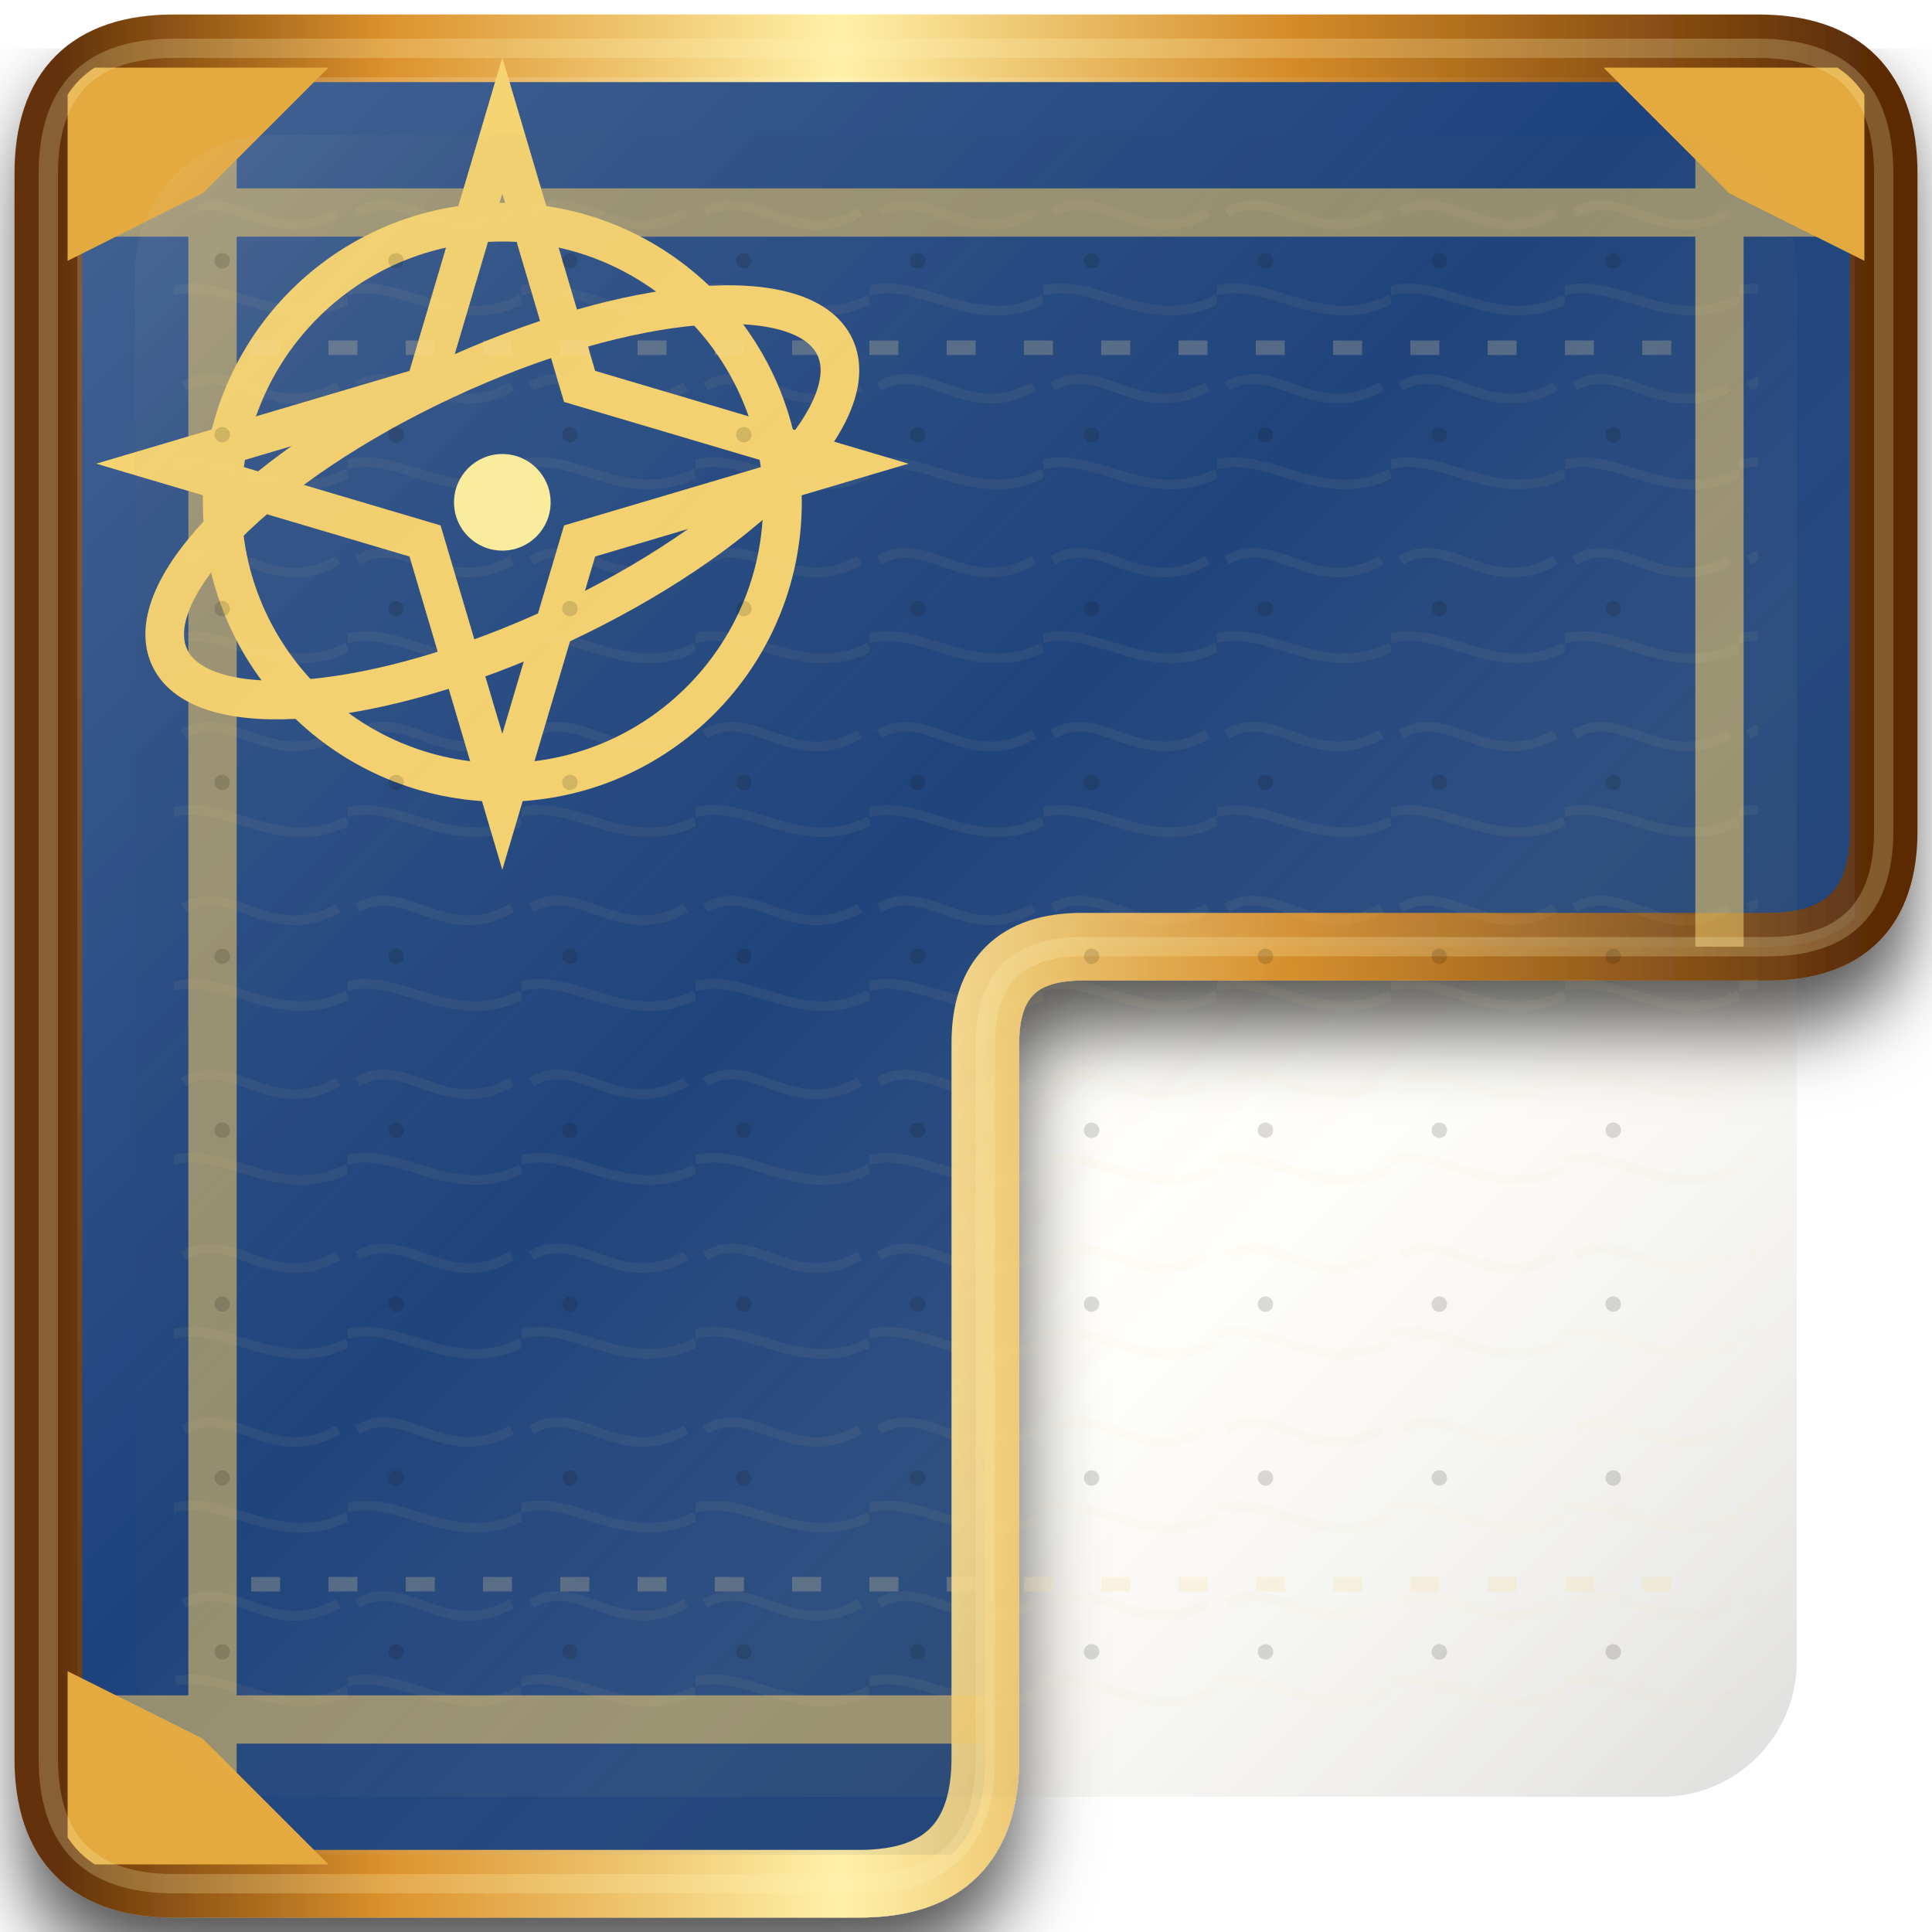
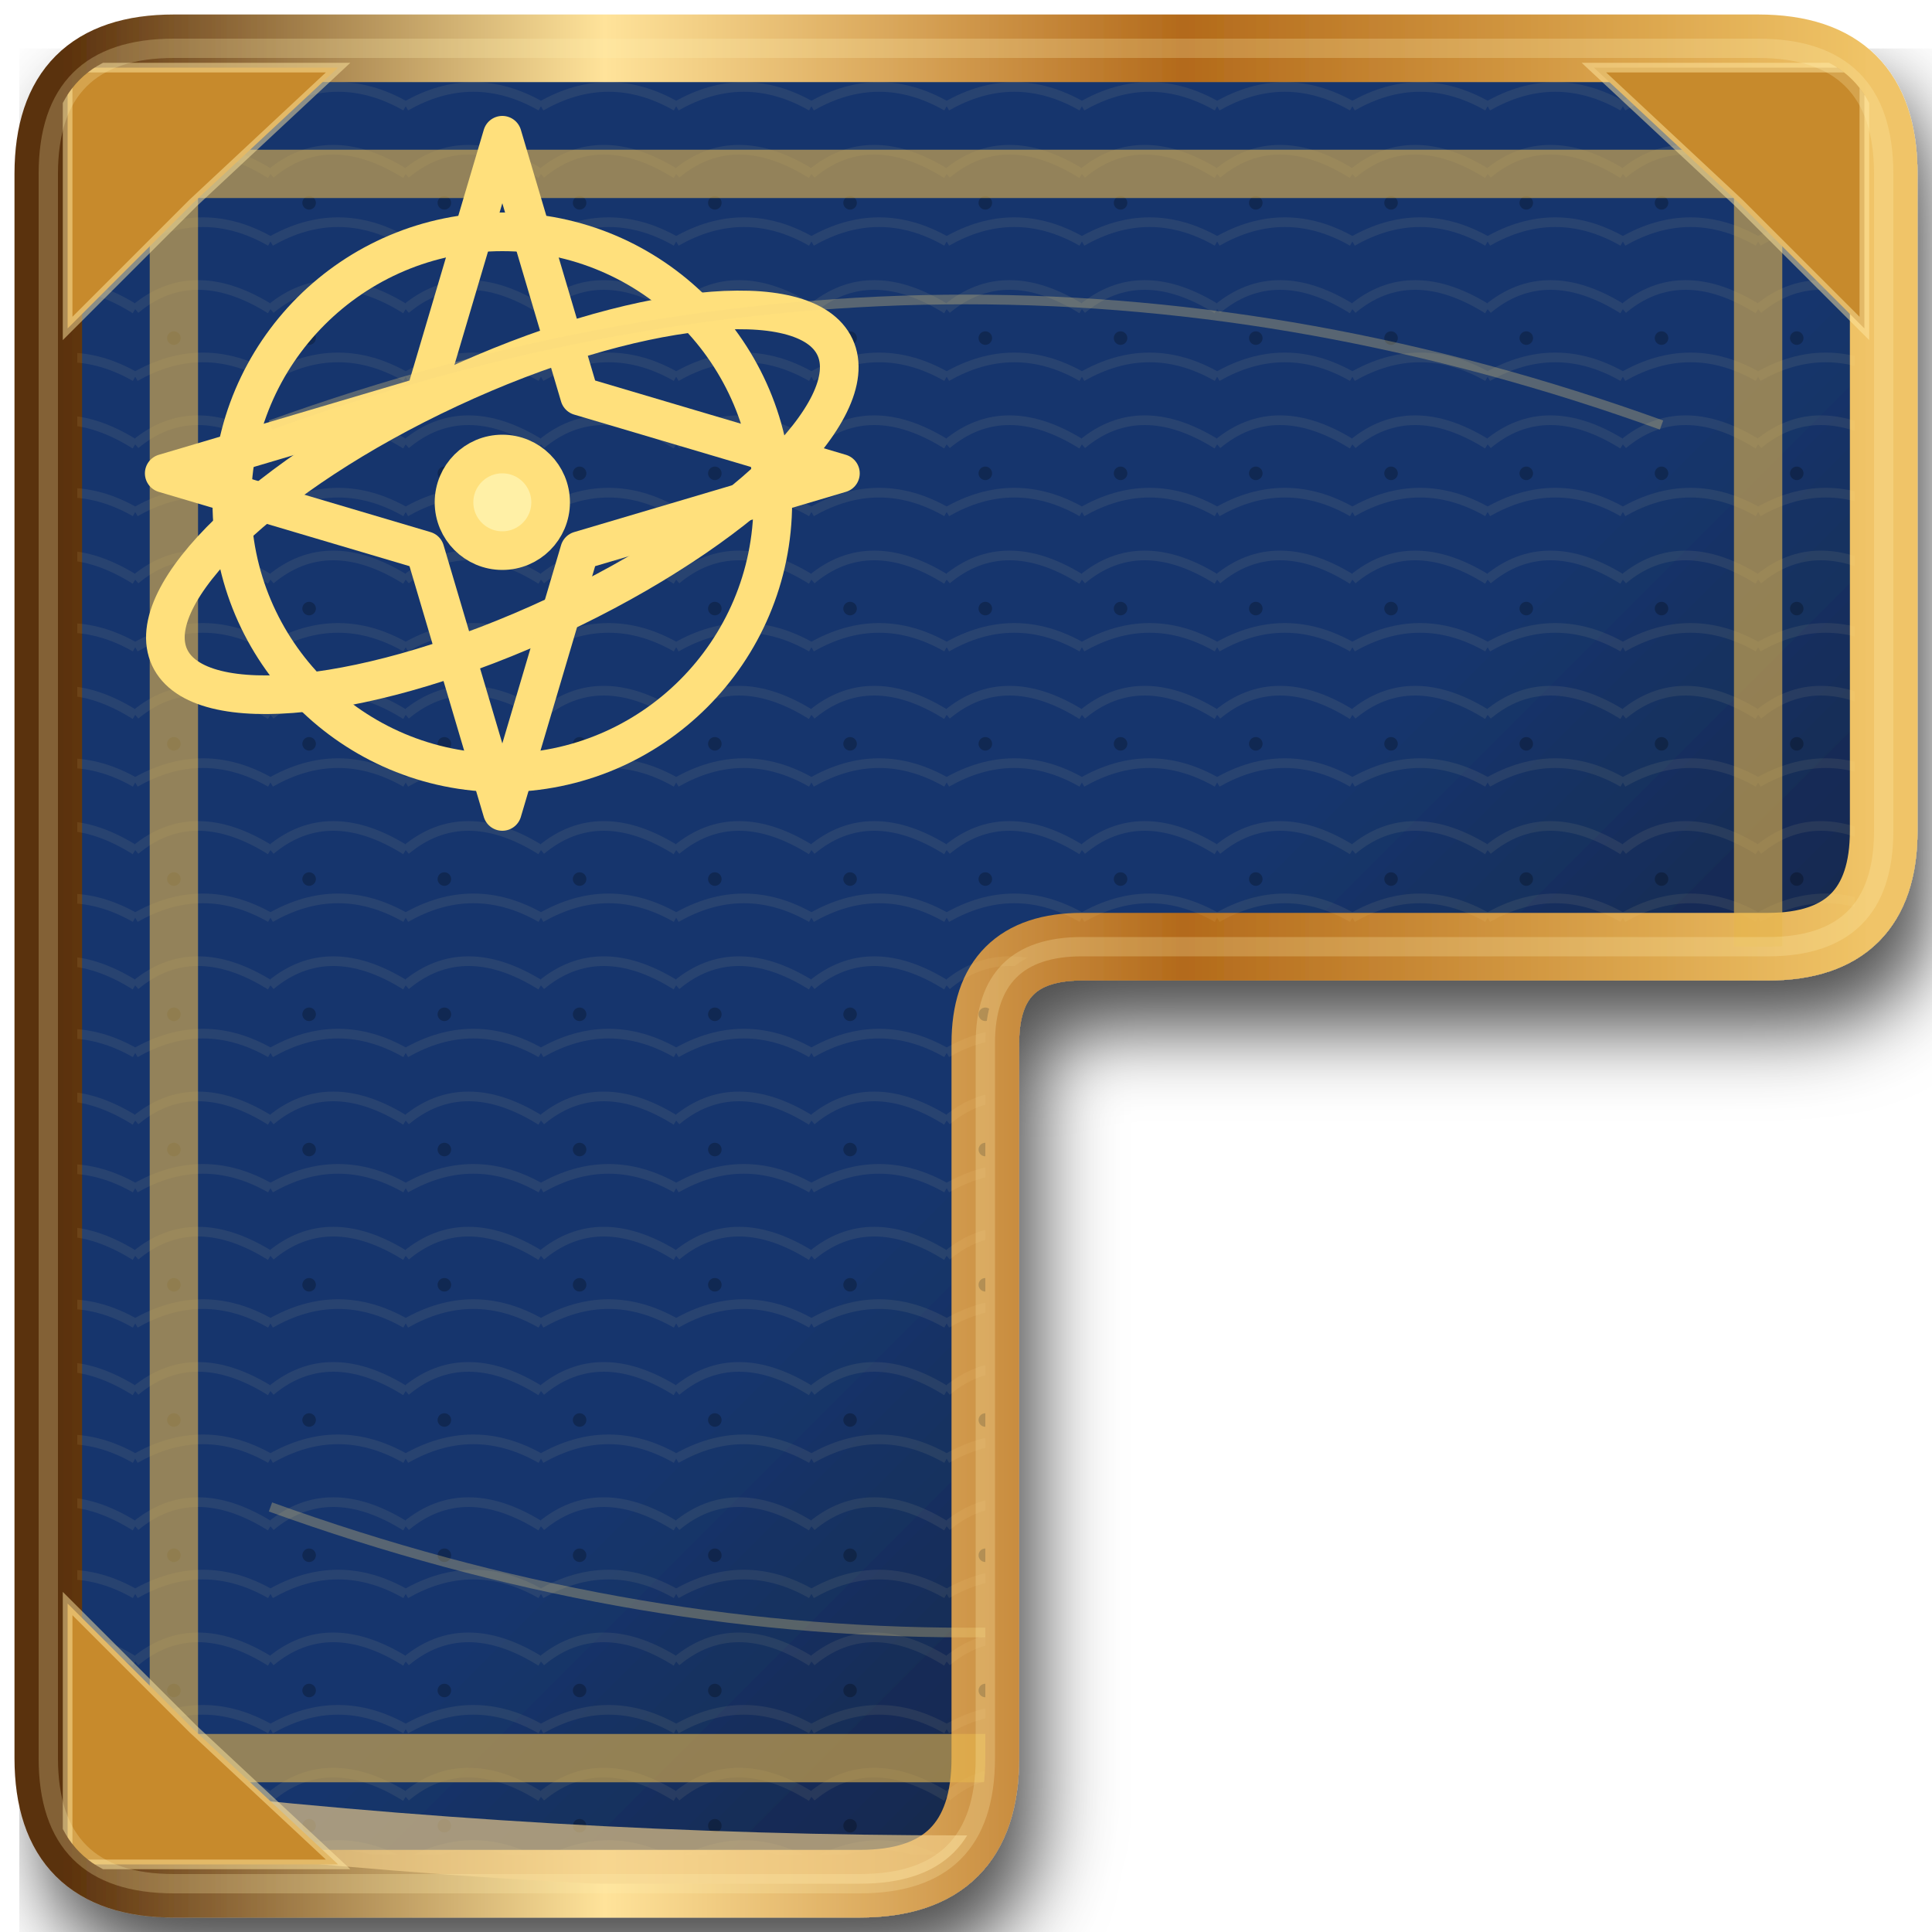
- <svg xmlns="http://www.w3.org/2000/svg" data-shape="L3-TL" data-missing="BR" data-role="celestial-codex" viewBox="0 0 200 200">
+ <svg xmlns="http://www.w3.org/2000/svg" data-shape="L3-TL" data-role="celestial-codex" viewBox="0 0 200 200">
  <defs>
-     <linearGradient id="gold" x1="0" x2="1">
-       <stop stop-color="#633307" />
-       <stop offset=".18" stop-color="#dc922d" />
-       <stop offset=".43" stop-color="#fff1a7" />
-       <stop offset=".68" stop-color="#d58b28" />
-       <stop offset="1" stop-color="#5b2c06" />
+     <linearGradient id="gold">
+       <stop stop-color="#5a300b" />
+       <stop offset=".3" stop-color="#ffe39a" />
+       <stop offset=".62" stop-color="#b36a1b" />
+       <stop offset="1" stop-color="#f0c467" />
    </linearGradient>
-     <linearGradient id="shine" x1="0" y1="0" x2="1" y2="1">
-       <stop stop-color="#fff" stop-opacity=".2" />
-       <stop offset=".45" stop-color="#fff" stop-opacity=".03" />
-       <stop offset="1" stop-color="#000" stop-opacity=".24" />
+     <linearGradient id="leather" x2="1" y2="1">
+       <stop stop-color="#15366d" />
+       <stop offset=".55" stop-color="#15366d" />
+       <stop offset="1" stop-color="#101522" />
    </linearGradient>
-     <filter id="s" x="-20%" y="-20%" width="150%" height="170%">
-       <feDropShadow dx="0" dy="5" stdDeviation="4" flood-color="#000" flood-opacity=".68" />
+     <pattern id="grain" width="14" height="14" patternUnits="userSpaceOnUse">
+       <path d="M0 4q6-5 14 0M0 11q7-4 14 0" fill="none" stroke="#ffe7a0" stroke-opacity=".08" />
+       <circle cx="4" cy="7" r=".7" fill="#000" opacity=".25" />
+     </pattern>
+     <clipPath id="sil">
+       <path d="M18 5H182Q195 5 195 18V86Q195 98 183 98H112Q102 98 102 108V182Q102 195 89 195H18Q5 195 5 182V18Q5 5 18 5Z" />
+     </clipPath>
+     <filter id="sh" x="-20%" y="-20%" width="150%" height="160%">
+       <feDropShadow dy="5" stdDeviation="4" flood-opacity=".7" />
    </filter>
-     <linearGradient id="leather" x1="0" y1="0" x2="1" y2="1">
-       <stop stop-color="#ffffff" stop-opacity=".16" />
-       <stop offset=".22" stop-color="#000" stop-opacity=".03" />
-       <stop offset=".62" stop-color="#fff0b0" stop-opacity=".08" />
-       <stop offset="1" stop-color="#000" stop-opacity=".28" />
-     </linearGradient>
-     <pattern id="grain" width="18" height="18" patternUnits="userSpaceOnUse">
-       <path d="M1 4c5-3 9 4 16 0M-2 13c6-4 12 4 20 0" fill="none" stroke="#f6df9b" stroke-opacity=".07" stroke-width="1" />
-       <circle cx="5" cy="9" r=".8" fill="#120b08" opacity=".18" />
-     </pattern>
  </defs>
-   <clipPath id="clip">
-     <path d="M18 5H182Q195 5 195 18V86Q195 98 183 98H112Q102 98 102 108V182Q102 195 89 195H18Q5 195 5 182V18Q5 5 18 5Z" />
-   </clipPath>
-   <path d="M18 5H182Q195 5 195 18V86Q195 98 183 98H112Q102 98 102 108V182Q102 195 89 195H18Q5 195 5 182V18Q5 5 18 5Z" fill="#173d79" stroke="url(#gold)" stroke-width="7" stroke-linejoin="round" filter="url(#s)" />
-   <g clip-path="url(#clip)">
-     <rect x="8" y="8" width="184" height="184" fill="url(#shine)" />
-     <path d="M22 8V192M178 8V192M8 22H192M8 178H192" stroke="#f2c968" stroke-width="5" opacity=".56" />
-     <g fill="#e4aa3f">
-       <path d="M7 7h27L21 20 7 27Z" />
-       <path d="M193 7h-27l13 13 14 7Z" />
-       <path d="M7 193h27l-13-13-14-7Z" />
-       <path d="M193 193h-27l13-13 14-7Z" />
+   <path d="M18 5H182Q195 5 195 18V86Q195 98 183 98H112Q102 98 102 108V182Q102 195 89 195H18Q5 195 5 182V18Q5 5 18 5Z" fill="url(#leather)" stroke="url(#gold)" stroke-width="7" stroke-linejoin="round" filter="url(#sh)" />
+   <g clip-path="url(#sil)">
+     <rect x="8" y="8" width="184" height="184" fill="url(#grain)" />
+     <path d="M18 18H182M18 182H182M18 18V182M182 18V182" fill="none" stroke="#e6b64d" stroke-width="5" opacity=".6" />
+     <path d="M14 188Q100 198 186 188" fill="none" stroke="#f3d08a" stroke-width="6" opacity=".65" />
+     <g fill="#c78a2c" stroke="#ffe8a3" stroke-opacity=".5">
+       <path d="M7 7h28L20 21 7 34Z" />
+       <path d="M193 7h-28l15 14 13 13Z" />
+       <path d="M7 193h28l-15-14-13-13Z" />
+       <path d="M193 193h-28l15-14 13-13Z" />
+     </g>
+     <g transform="translate(52 52)" fill="none" stroke="#ffe07c" stroke-width="4" stroke-linejoin="round">
+       <circle r="28" />
+       <ellipse rx="38" ry="13" transform="rotate(-25)" />
+       <path d="M0-38l8 27 27 8-27 8-8 27-8-27-27-8 27-8Z" />
+       <circle r="5" fill="#fff0a6" />
+     </g>
+     <g fill="none" stroke="#f5d67c" stroke-opacity=".3">
+       <path d="M28 44Q100 18 172 44M28 156Q100 182 172 156" />
    </g>
  </g>
-   <g transform="translate(52 52)" fill="none" stroke="#f7d472" stroke-width="4">
-     <circle r="29" />
-     <ellipse rx="38" ry="14" transform="rotate(-25)" />
-     <path d="M0-39l8 27 27 8-27 8-8 27-8-27-27-8 27-8Z" />
-   </g>
-   <circle cx="52" cy="52" r="5" fill="#fff0a0" />
-   <path d="M18 5H182Q195 5 195 18V86Q195 98 183 98H112Q102 98 102 108V182Q102 195 89 195H18Q5 195 5 182V18Q5 5 18 5Z" fill="none" stroke="#fff3b5" stroke-opacity=".24" stroke-width="2" stroke-linejoin="round" />
-   <g pointer-events="none">
-     <rect x="14" y="14" width="172" height="172" rx="14" fill="url(#leather)" opacity=".48" />
-     <rect x="18" y="18" width="164" height="164" rx="10" fill="url(#grain)" opacity=".8" />
-     <path d="M26 36H174M26 164H174" stroke="#f8dda0" stroke-opacity=".24" stroke-width="1.5" stroke-dasharray="3 5" />
-   </g>
+   <path d="M18 5H182Q195 5 195 18V86Q195 98 183 98H112Q102 98 102 108V182Q102 195 89 195H18Q5 195 5 182V18Q5 5 18 5Z" fill="none" stroke="#fff0b0" stroke-opacity=".25" stroke-width="2" />
</svg>
